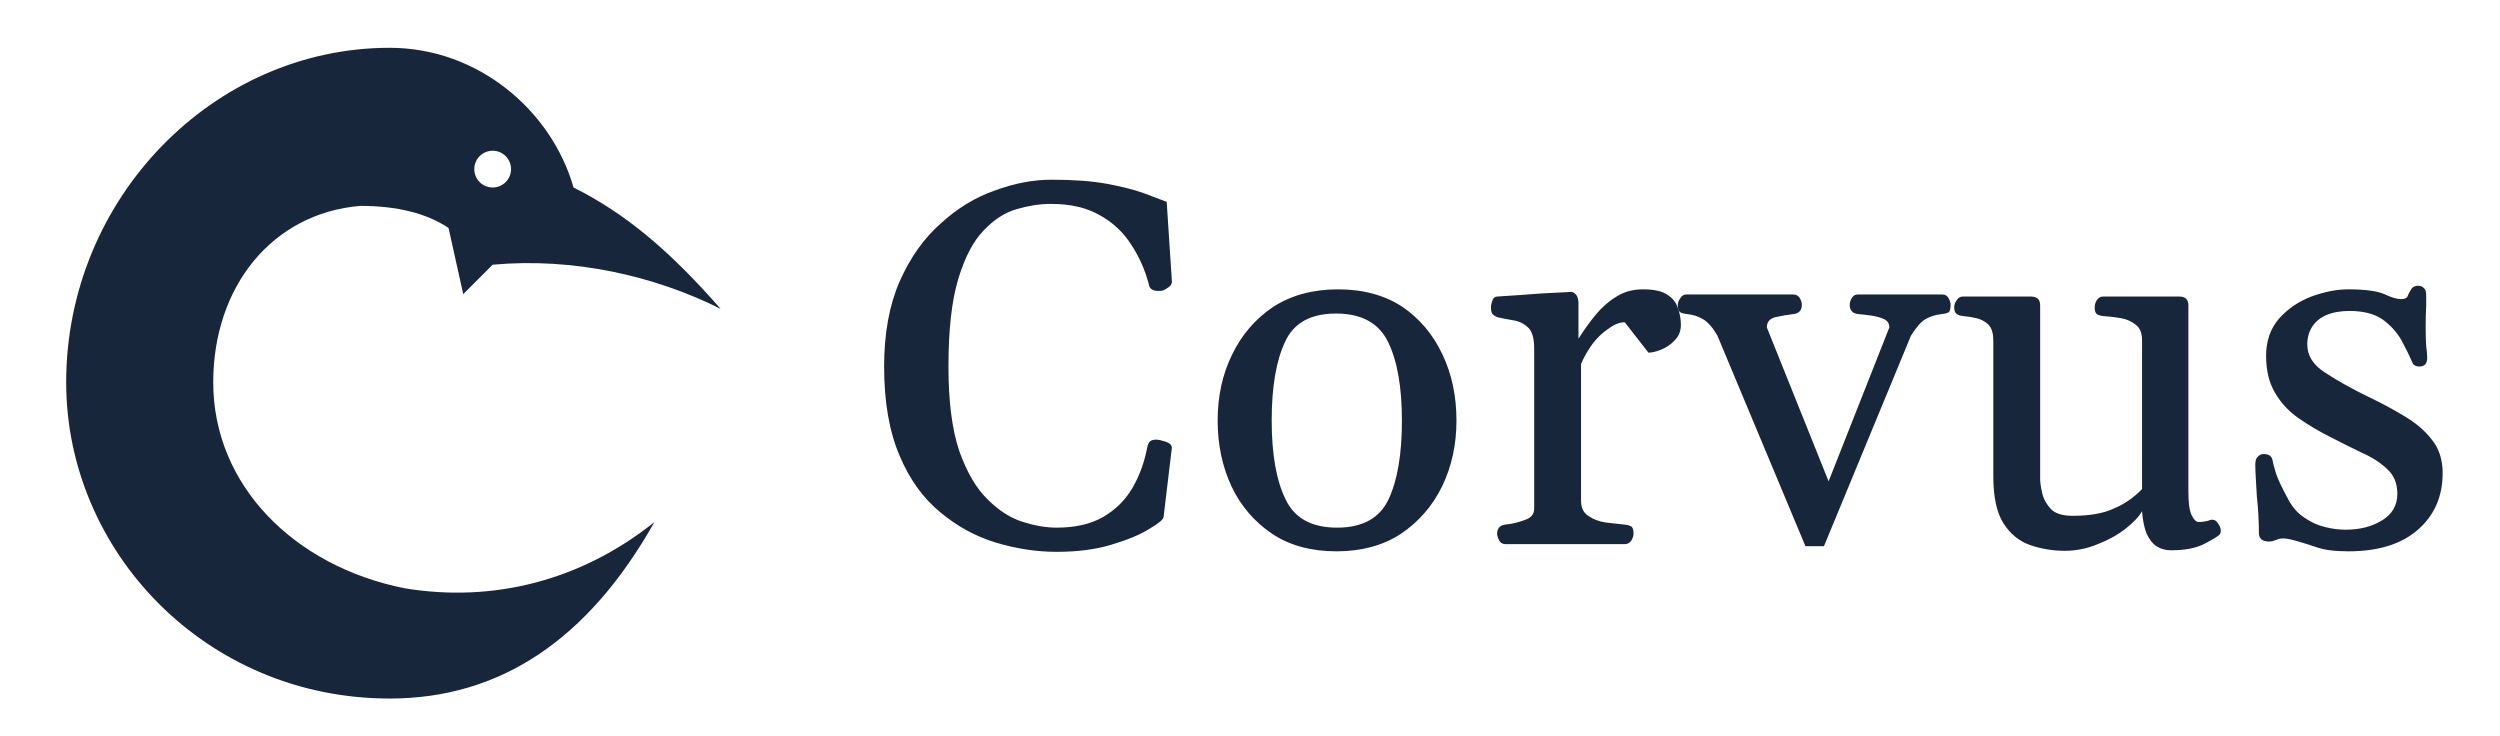
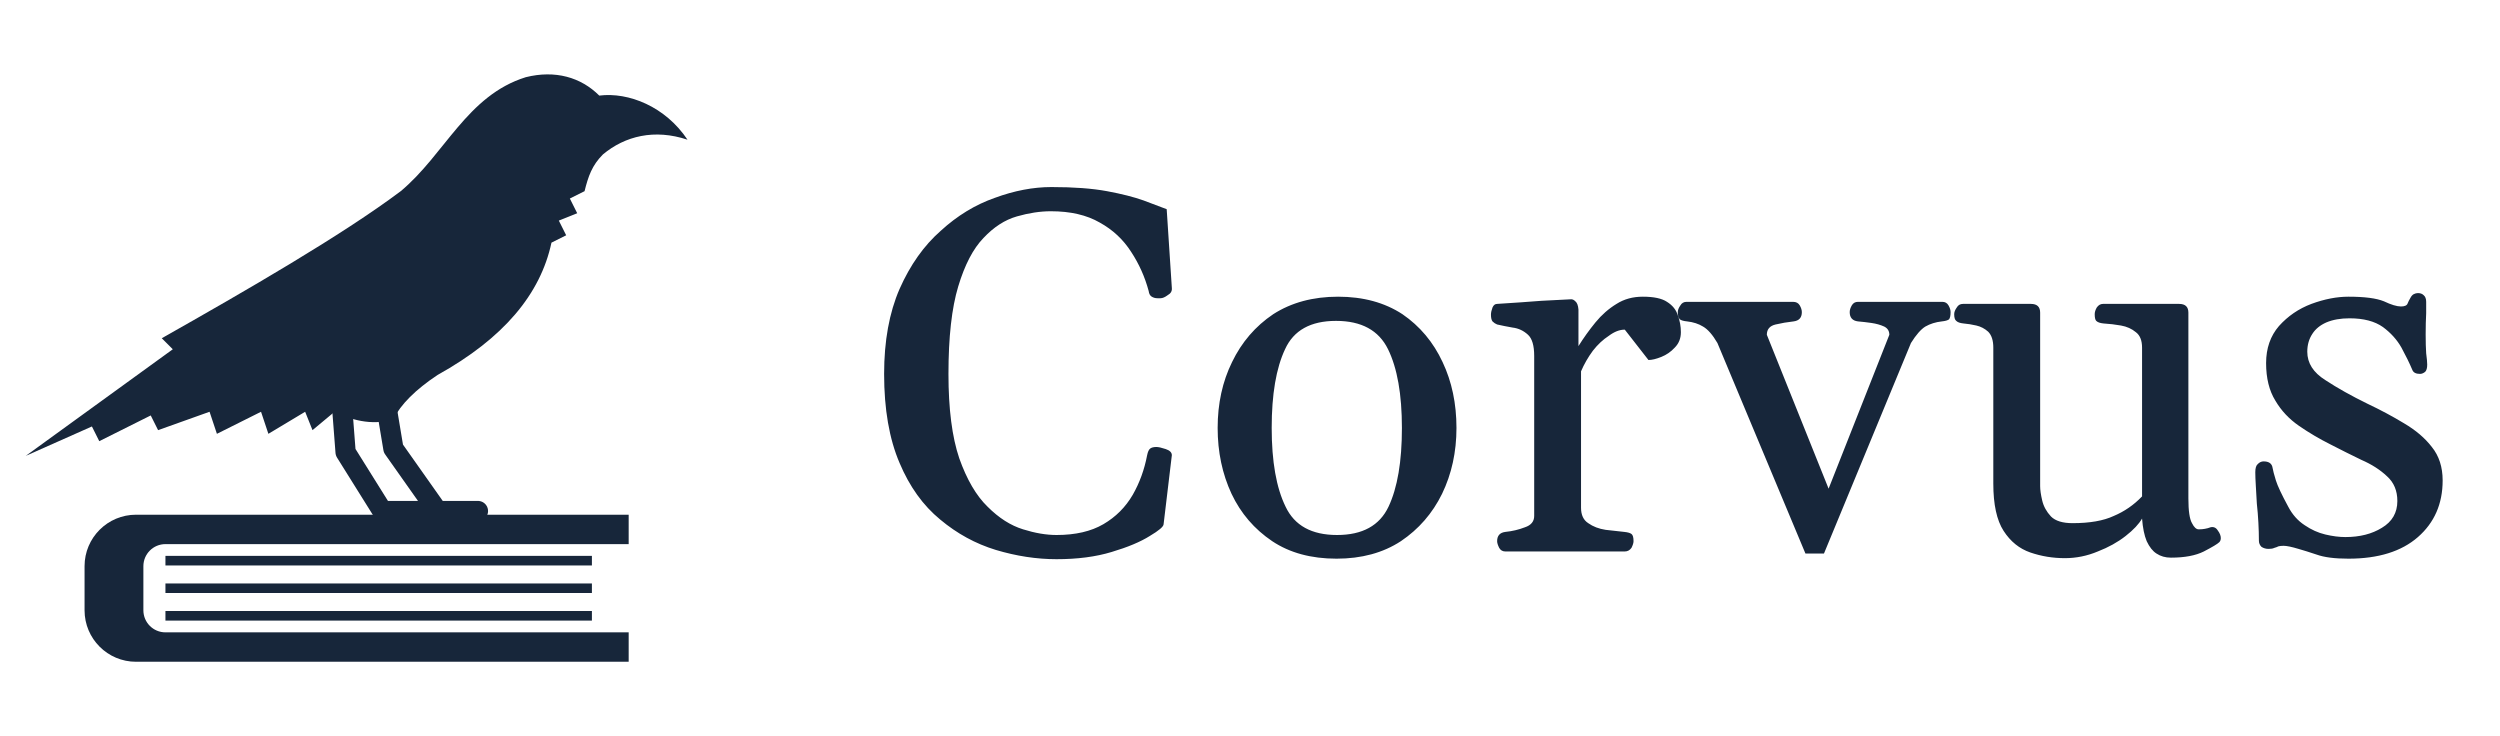
<svg xmlns="http://www.w3.org/2000/svg" viewBox="0 0 680 200">
-   <path fill="#17263a" fill-rule="evenodd" d="M196 84C182 68 170 58 156 51C150 30 130 13 106 13C58 13 18 54 18 104C18 150 56 190 106 190C136 190 160 174 178 142C158 158 134 164 110 160C80 154 58 132 58 104C58 78 74 58 98 56C108 56 116 58 122 62L126 80L134 72C156 70 178 75 196 84ZM134 41a5 5 0 1 0 .01 0Z" />
-   <path fill="#17263a" transform="translate(236 148) scale(1.4)" d="M36.7 1.5Q30.9 1.5 24.9 -0.3Q19 -2.1 14.1 -6.2Q9.1 -10.3 6.2 -17.2Q3.2 -24.2 3.2 -34.5Q3.2 -44.1 6.2 -51Q9.3 -58 14.2 -62.3Q19 -66.7 24.7 -68.7Q30.4 -70.8 35.7 -70.8Q42.2 -70.8 46.5 -70Q50.8 -69.2 53.6 -68.2Q56.3 -67.2 58.1 -66.5L59.1 -51.2Q59.2 -50.3 58.3 -49.8Q57.5 -49.2 56.9 -49.2Q56.7 -49.2 56.6 -49.2Q56.5 -49.2 56.3 -49.2Q55.7 -49.2 55.2 -49.5Q54.7 -49.8 54.6 -50.6Q53.5 -54.7 51.2 -58.2Q48.9 -61.8 45.1 -63.9Q41.3 -66.1 35.6 -66.1Q32.5 -66.1 29 -65.1Q25.5 -64.1 22.5 -60.9Q19.5 -57.8 17.6 -51.5Q15.7 -45.2 15.7 -34.5Q15.7 -24.3 17.8 -18.1Q20 -11.9 23.3 -8.7Q26.6 -5.4 30.2 -4.3Q33.7 -3.2 36.7 -3.2Q42.2 -3.2 45.8 -5.3Q49.4 -7.4 51.5 -11Q53.5 -14.5 54.3 -18.7Q54.5 -19.7 54.9 -20Q55.3 -20.3 56.1 -20.3Q56.7 -20.3 57.9 -19.9Q59.1 -19.5 59.1 -18.7L57.5 -5.3Q57.5 -4.6 54.8 -3Q52.1 -1.3 47.4 0.1Q42.8 1.5 36.7 1.5ZM68 -24Q68 -31.1 70.8 -36.8Q73.6 -42.6 78.8 -46.1Q84.1 -49.5 91.4 -49.5Q98.7 -49.5 103.9 -46.1Q109 -42.6 111.7 -36.8Q114.4 -31.1 114.4 -24Q114.4 -17 111.6 -11.2Q108.8 -5.5 103.6 -2Q98.4 1.4 91.1 1.4Q83.7 1.4 78.6 -2Q73.4 -5.5 70.7 -11.2Q68 -17 68 -24ZM78.5 -24Q78.5 -14.2 81.2 -8.7Q83.8 -3.2 91.2 -3.2Q98.6 -3.2 101.2 -8.7Q103.8 -14.2 103.8 -24Q103.8 -33.8 101.1 -39.3Q98.4 -44.8 91 -44.8Q83.6 -44.8 81.1 -39.3Q78.5 -33.8 78.5 -24ZM123.9 0Q123.1 0 122.7 -0.7Q122.3 -1.5 122.3 -2Q122.3 -3.6 123.9 -3.8Q125.9 -4 127.7 -4.7Q129.5 -5.3 129.5 -6.9V-38Q129.5 -41 128.3 -42.1Q127 -43.3 125.3 -43.5Q123.6 -43.8 122.3 -44.1Q121.8 -44.3 121.4 -44.7Q121.1 -45.1 121.1 -46Q121.1 -46.6 121.4 -47.4Q121.7 -48.1 122.3 -48.1Q127.1 -48.4 130.9 -48.7Q134.6 -48.9 136.7 -49Q137.1 -49 137.5 -48.6Q138 -48.2 138.1 -47V-39.9Q139.6 -42.3 141.4 -44.5Q143.2 -46.7 145.5 -48.1Q147.7 -49.5 150.6 -49.5Q153.8 -49.5 155.3 -48.5Q156.9 -47.5 157.4 -45.9Q158 -44.3 158 -42.6Q158 -40.8 156.8 -39.6Q155.7 -38.4 154.2 -37.8Q152.7 -37.2 151.7 -37.2L147.1 -43.1Q145.6 -43.1 144 -41.9Q142.3 -40.8 140.9 -39Q139.5 -37.1 138.6 -35V-8.5Q138.6 -6.4 140 -5.5Q141.4 -4.5 143.4 -4.2Q145.4 -4 147 -3.8Q148 -3.7 148.4 -3.4Q148.8 -3.1 148.8 -2Q148.8 -1.5 148.4 -0.7Q147.9 0 147.1 0ZM182.2 0.4 165.1 -40.5Q163.7 -42.9 162.3 -43.7Q161 -44.5 159.2 -44.7Q158.2 -44.8 157.8 -45.1Q157.4 -45.5 157.4 -46.5Q157.4 -47.1 157.9 -47.8Q158.3 -48.5 159.1 -48.5H179.8Q180.7 -48.5 181.1 -47.8Q181.5 -47.1 181.5 -46.5Q181.5 -44.9 179.9 -44.7Q178.1 -44.5 176.4 -44.1Q174.7 -43.7 174.7 -42.1L186.7 -12.2L198.5 -42.1Q198.5 -43.2 197.5 -43.7Q196.4 -44.2 195 -44.4Q193.6 -44.6 192.4 -44.7Q190.8 -44.9 190.8 -46.5Q190.8 -47.1 191.2 -47.8Q191.6 -48.5 192.4 -48.5H208.8Q209.6 -48.5 210 -47.8Q210.4 -47.1 210.4 -46.5Q210.4 -45.5 210.1 -45.1Q209.7 -44.8 208.7 -44.7Q206.9 -44.5 205.5 -43.7Q204.2 -42.9 202.7 -40.5L185.8 0.4ZM232.6 1.3Q229.1 1.3 225.9 0.2Q222.7 -0.9 220.7 -4Q218.7 -7.1 218.7 -13.2V-39.6Q218.7 -41.7 217.7 -42.7Q216.7 -43.6 215.4 -43.9Q214.1 -44.2 212.9 -44.3Q211.9 -44.4 211.5 -44.8Q211.1 -45.1 211.1 -46.1Q211.1 -46.7 211.6 -47.4Q212 -48.1 212.8 -48.1H226Q227.8 -48.1 227.8 -46.4V-12.7Q227.8 -11.6 228.2 -9.9Q228.6 -8.2 229.9 -6.8Q231.2 -5.5 234.1 -5.5Q239.1 -5.5 242.1 -6.9Q245.2 -8.2 247.6 -10.7V-39.6Q247.6 -41.7 246.4 -42.6Q245.2 -43.6 243.5 -43.9Q241.8 -44.2 240.1 -44.3Q239.1 -44.4 238.7 -44.8Q238.4 -45.1 238.4 -46.1Q238.4 -46.7 238.8 -47.4Q239.3 -48.1 240 -48.1H254.8Q256.6 -48.1 256.6 -46.4V-10.3Q256.6 -6.7 257.3 -5.5Q257.9 -4.3 258.6 -4.3Q259.3 -4.3 259.8 -4.4Q260.4 -4.5 260.9 -4.7Q261.8 -4.9 262.3 -4.1Q262.9 -3.3 262.9 -2.6Q262.9 -2.1 262.6 -1.8Q262.1 -1.3 259.6 -0Q257.2 1.2 253.2 1.2Q251.6 1.2 250.4 0.4Q249.3 -0.3 248.5 -2Q247.8 -3.7 247.6 -6.4Q246.7 -4.8 244.4 -3Q242.1 -1.2 239 0Q235.9 1.3 232.6 1.3ZM287.7 1.4Q283.7 1.4 281.5 0.6Q279.4 -0.1 278 -0.5Q276 -1.1 275.1 -1.1Q274.5 -1.1 274.1 -1Q273.7 -0.8 273.3 -0.7Q272.9 -0.5 272.2 -0.5Q271.4 -0.5 270.8 -0.9Q270.3 -1.4 270.3 -2.1Q270.3 -3.7 270.2 -5.6Q270.1 -7.5 269.9 -9.3Q269.8 -11.2 269.7 -12.8Q269.6 -14.4 269.6 -15.4Q269.6 -16.6 270.1 -17Q270.6 -17.5 271.2 -17.5Q272.6 -17.5 272.9 -16.5Q273.1 -15.4 273.6 -13.8Q274.1 -12.2 276 -8.7Q277.2 -6.4 279.2 -5.1Q281.1 -3.8 283.2 -3.3Q285.3 -2.8 287.1 -2.8Q291.3 -2.8 294.2 -4.6Q297.2 -6.4 297.2 -9.8Q297.2 -12.8 295.2 -14.6Q293.2 -16.5 290.2 -17.8Q287.3 -19.2 284.2 -20.8Q281 -22.4 278.1 -24.4Q275.2 -26.4 273.5 -29.3Q271.7 -32.2 271.7 -36.6Q271.7 -40.9 274.2 -43.8Q276.8 -46.7 280.5 -48.1Q284.3 -49.5 287.7 -49.5Q292.4 -49.5 294.6 -48.6Q296.7 -47.6 297.9 -47.6Q299 -47.6 299.2 -48.2Q299.4 -48.7 299.7 -49.2Q300 -49.8 300.4 -50Q300.8 -50.2 301.2 -50.2Q301.9 -50.2 302.3 -49.8Q302.8 -49.4 302.8 -48.5Q302.8 -48.1 302.8 -46.3Q302.7 -44.4 302.7 -42.2Q302.7 -39.9 302.8 -38.5Q303 -37 303 -36.3Q303 -35.3 302.6 -34.9Q302.1 -34.5 301.6 -34.5Q300.4 -34.5 300.1 -35.3Q299.3 -37.2 298 -39.6Q296.7 -41.9 294.4 -43.6Q292 -45.3 287.9 -45.3Q285.3 -45.3 283.4 -44.5Q281.6 -43.7 280.7 -42.3Q279.7 -40.8 279.7 -38.8Q279.7 -35.5 283.2 -33.3Q286.7 -31 291.4 -28.7Q295.2 -26.9 298.5 -24.9Q301.9 -22.9 303.9 -20.3Q306 -17.7 306 -13.8Q306 -7 301.2 -2.8Q296.4 1.4 287.7 1.4Z" />
+   <path fill="#17263a" d="M7 124L47 95L44 92C67 79 93 64 109 52C121 42 127 26 143 21C151 19 158 21 163 26C171 25 181 29 187 38C178 35 170 37 164 42C161 45 160 48 159 52L155 54L157 58L152 60L154 64L150 66C147 80 137 92 119 102C113 106 109 110 107 114C101 116 95 114 91 112L85 117L83 112L73 118L71 112L59 118L57 112L43 117L41 113L27 120L25 116Z" />
+   <path fill="none" stroke="#17263a" stroke-width="5.5" stroke-linejoin="round" stroke-linecap="round" d="M105 110L107 122L119 139H130M93 110L94 123L104 139H114" />
+   <path fill="#17263a" fill-rule="evenodd" d="M37 140H171V148H45A6 6 0 0 0 39 154V166A6 6 0 0 0 45 172H171V180H37A14 14 0 0 1 23 166V154A14 14 0 0 1 37 140ZM45 151.2H161V153.8H45ZM45 158.7H161V161.3H45ZM45 166.2H161V168.8H45Z" />
+   <path fill="#17263a" transform="translate(236 150) scale(1.4)" d="M36.7 1.5Q30.9 1.5 24.9 -0.3Q19 -2.1 14.1 -6.2Q9.1 -10.3 6.2 -17.2Q3.2 -24.2 3.2 -34.5Q3.2 -44.1 6.2 -51Q9.3 -58 14.2 -62.3Q19 -66.7 24.7 -68.7Q30.4 -70.8 35.7 -70.8Q42.2 -70.8 46.5 -70Q50.8 -69.2 53.6 -68.2Q56.3 -67.2 58.1 -66.5L59.1 -51.2Q59.2 -50.3 58.3 -49.8Q57.5 -49.2 56.9 -49.2Q56.7 -49.2 56.6 -49.2Q56.5 -49.2 56.3 -49.2Q55.7 -49.2 55.2 -49.5Q54.7 -49.8 54.6 -50.6Q53.5 -54.7 51.2 -58.2Q48.9 -61.8 45.1 -63.9Q41.3 -66.1 35.6 -66.1Q32.5 -66.1 29 -65.1Q25.5 -64.1 22.5 -60.9Q19.5 -57.8 17.6 -51.5Q15.7 -45.2 15.7 -34.5Q15.7 -24.3 17.8 -18.1Q20 -11.9 23.3 -8.7Q26.6 -5.4 30.2 -4.3Q33.7 -3.2 36.7 -3.2Q42.2 -3.2 45.8 -5.3Q49.4 -7.4 51.5 -11Q53.5 -14.5 54.3 -18.7Q54.5 -19.7 54.9 -20Q55.3 -20.3 56.1 -20.3Q56.7 -20.3 57.9 -19.9Q59.1 -19.5 59.1 -18.7L57.5 -5.3Q57.5 -4.6 54.8 -3Q52.1 -1.3 47.4 0.1Q42.8 1.5 36.7 1.5ZM68 -24Q68 -31.1 70.8 -36.8Q73.6 -42.6 78.8 -46.1Q84.1 -49.5 91.4 -49.5Q98.7 -49.5 103.9 -46.1Q109 -42.6 111.7 -36.8Q114.4 -31.1 114.4 -24Q114.4 -17 111.6 -11.2Q108.8 -5.5 103.6 -2Q98.4 1.4 91.1 1.4Q83.7 1.4 78.6 -2Q73.4 -5.5 70.7 -11.2Q68 -17 68 -24ZM78.5 -24Q78.5 -14.2 81.2 -8.7Q83.8 -3.2 91.2 -3.2Q98.6 -3.2 101.2 -8.7Q103.8 -14.2 103.8 -24Q103.8 -33.8 101.1 -39.3Q98.4 -44.8 91 -44.8Q83.6 -44.8 81.1 -39.3Q78.5 -33.8 78.5 -24ZM123.9 0Q123.1 0 122.7 -0.7Q122.3 -1.5 122.3 -2Q122.3 -3.6 123.9 -3.8Q125.9 -4 127.7 -4.7Q129.5 -5.3 129.5 -6.9V-38Q129.5 -41 128.3 -42.1Q127 -43.3 125.3 -43.5Q123.6 -43.8 122.3 -44.1Q121.8 -44.3 121.4 -44.7Q121.1 -45.1 121.1 -46Q121.1 -46.6 121.4 -47.4Q121.7 -48.1 122.3 -48.1Q127.1 -48.4 130.9 -48.7Q134.6 -48.9 136.7 -49Q137.1 -49 137.5 -48.6Q138 -48.2 138.1 -47V-39.9Q139.6 -42.3 141.4 -44.5Q143.2 -46.7 145.5 -48.1Q147.7 -49.5 150.6 -49.5Q153.8 -49.5 155.3 -48.5Q156.9 -47.5 157.4 -45.9Q158 -44.3 158 -42.6Q158 -40.8 156.8 -39.6Q155.7 -38.4 154.2 -37.8Q152.7 -37.2 151.7 -37.2L147.1 -43.1Q145.6 -43.1 144 -41.9Q142.3 -40.8 140.9 -39Q139.5 -37.1 138.6 -35V-8.5Q138.6 -6.4 140 -5.5Q141.4 -4.5 143.4 -4.2Q145.4 -4 147 -3.8Q148 -3.7 148.4 -3.4Q148.8 -3.1 148.8 -2Q148.8 -1.5 148.4 -0.7Q147.9 0 147.1 0ZM182.2 0.4 165.1 -40.5Q163.7 -42.9 162.3 -43.7Q161 -44.5 159.2 -44.7Q158.2 -44.8 157.8 -45.1Q157.4 -45.5 157.4 -46.5Q157.4 -47.1 157.9 -47.8Q158.3 -48.5 159.1 -48.5H179.8Q180.7 -48.5 181.1 -47.8Q181.5 -47.1 181.5 -46.5Q181.5 -44.9 179.9 -44.7Q178.1 -44.5 176.4 -44.1Q174.7 -43.7 174.7 -42.1L186.7 -12.2L198.5 -42.1Q198.5 -43.2 197.5 -43.7Q196.4 -44.2 195 -44.4Q193.6 -44.6 192.4 -44.7Q190.8 -44.9 190.8 -46.5Q190.8 -47.1 191.2 -47.8Q191.6 -48.5 192.4 -48.5H208.8Q209.6 -48.5 210 -47.8Q210.4 -47.1 210.4 -46.5Q210.4 -45.5 210.1 -45.1Q209.7 -44.8 208.7 -44.7Q206.9 -44.5 205.5 -43.7Q204.2 -42.9 202.7 -40.5L185.8 0.4ZM232.6 1.3Q229.1 1.3 225.9 0.2Q222.7 -0.9 220.7 -4Q218.7 -7.1 218.7 -13.2V-39.6Q218.7 -41.7 217.7 -42.7Q216.7 -43.6 215.4 -43.9Q214.1 -44.2 212.9 -44.3Q211.9 -44.4 211.5 -44.8Q211.1 -45.1 211.1 -46.1Q211.1 -46.7 211.6 -47.4Q212 -48.1 212.8 -48.1H226Q227.8 -48.1 227.8 -46.4V-12.7Q227.8 -11.6 228.2 -9.9Q228.6 -8.2 229.9 -6.8Q231.2 -5.5 234.1 -5.5Q239.1 -5.5 242.1 -6.9Q245.2 -8.2 247.6 -10.7V-39.6Q247.6 -41.7 246.4 -42.6Q245.2 -43.6 243.5 -43.9Q241.8 -44.2 240.1 -44.3Q239.1 -44.4 238.7 -44.8Q238.4 -45.1 238.4 -46.1Q238.4 -46.7 238.8 -47.4Q239.3 -48.1 240 -48.1H254.8Q256.6 -48.1 256.6 -46.4V-10.3Q256.6 -6.7 257.3 -5.5Q257.9 -4.3 258.6 -4.3Q259.3 -4.3 259.8 -4.4Q260.4 -4.5 260.9 -4.7Q261.8 -4.9 262.3 -4.1Q262.9 -3.3 262.9 -2.6Q262.9 -2.1 262.6 -1.8Q262.1 -1.3 259.6 -0Q257.2 1.2 253.2 1.2Q251.6 1.2 250.4 0.4Q249.3 -0.3 248.5 -2Q247.8 -3.7 247.6 -6.4Q246.7 -4.8 244.4 -3Q242.1 -1.2 239 0Q235.9 1.3 232.6 1.3ZM287.7 1.4Q283.7 1.4 281.5 0.6Q279.4 -0.1 278 -0.5Q276 -1.1 275.1 -1.1Q274.5 -1.1 274.1 -1Q273.7 -0.8 273.3 -0.7Q272.9 -0.5 272.2 -0.5Q271.4 -0.5 270.8 -0.9Q270.3 -1.4 270.3 -2.1Q270.3 -3.7 270.2 -5.6Q270.1 -7.5 269.9 -9.3Q269.8 -11.2 269.7 -12.8Q269.6 -14.4 269.6 -15.4Q269.6 -16.6 270.1 -17Q270.6 -17.5 271.2 -17.5Q272.6 -17.5 272.9 -16.5Q273.1 -15.4 273.6 -13.8Q274.1 -12.2 276 -8.7Q277.2 -6.4 279.2 -5.1Q281.1 -3.8 283.2 -3.3Q285.3 -2.8 287.1 -2.8Q291.3 -2.8 294.2 -4.6Q297.2 -6.4 297.2 -9.8Q297.2 -12.8 295.2 -14.6Q293.2 -16.5 290.2 -17.8Q287.3 -19.2 284.2 -20.8Q281 -22.4 278.1 -24.4Q275.2 -26.4 273.5 -29.3Q271.7 -32.2 271.7 -36.6Q271.7 -40.9 274.2 -43.8Q276.8 -46.7 280.5 -48.1Q284.3 -49.5 287.7 -49.5Q292.4 -49.5 294.6 -48.6Q296.7 -47.6 297.9 -47.6Q299 -47.6 299.2 -48.2Q299.4 -48.7 299.7 -49.2Q300 -49.8 300.4 -50Q300.8 -50.2 301.2 -50.2Q301.9 -50.2 302.3 -49.8Q302.8 -49.4 302.8 -48.5Q302.8 -48.1 302.8 -46.3Q302.7 -44.4 302.7 -42.2Q302.7 -39.9 302.8 -38.5Q303 -37 303 -36.3Q303 -35.3 302.6 -34.9Q302.1 -34.5 301.6 -34.5Q300.4 -34.5 300.1 -35.3Q299.3 -37.2 298 -39.6Q296.7 -41.9 294.4 -43.6Q292 -45.3 287.9 -45.3Q285.3 -45.3 283.4 -44.5Q281.6 -43.7 280.7 -42.3Q279.7 -40.8 279.7 -38.8Q279.7 -35.5 283.2 -33.3Q286.7 -31 291.4 -28.7Q295.2 -26.9 298.5 -24.9Q301.9 -22.9 303.9 -20.3Q306 -17.7 306 -13.8Q306 -7 301.2 -2.8Q296.4 1.4 287.7 1.4Z" />
</svg>
